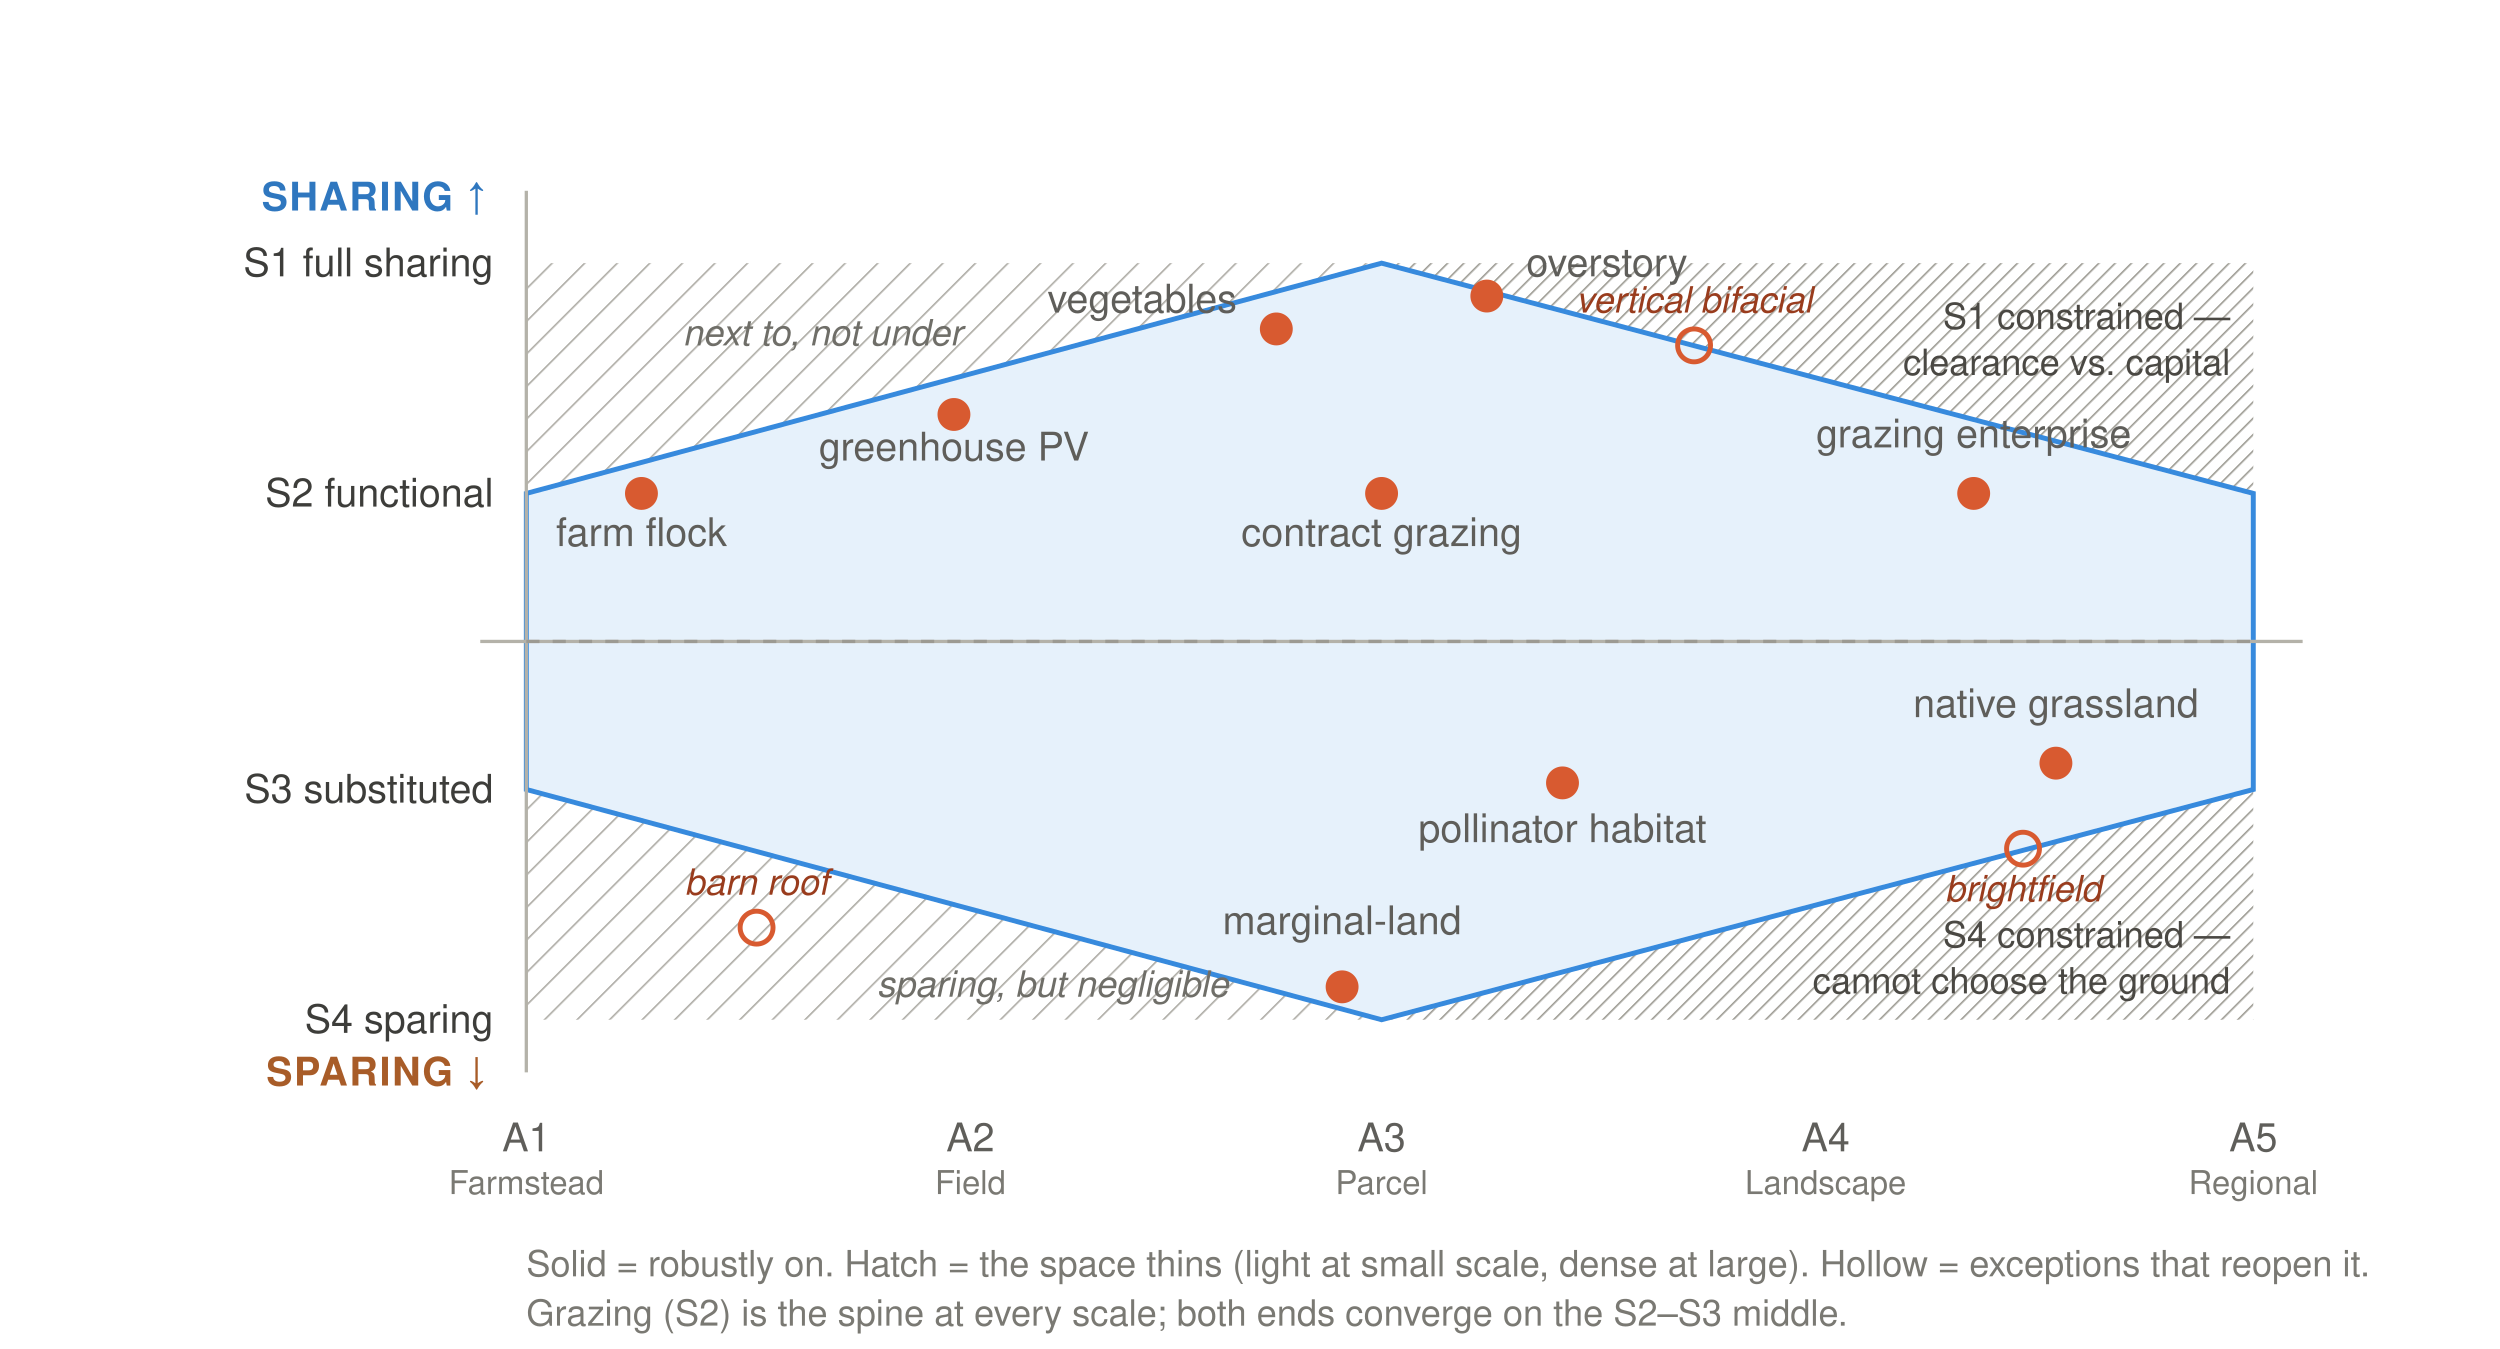
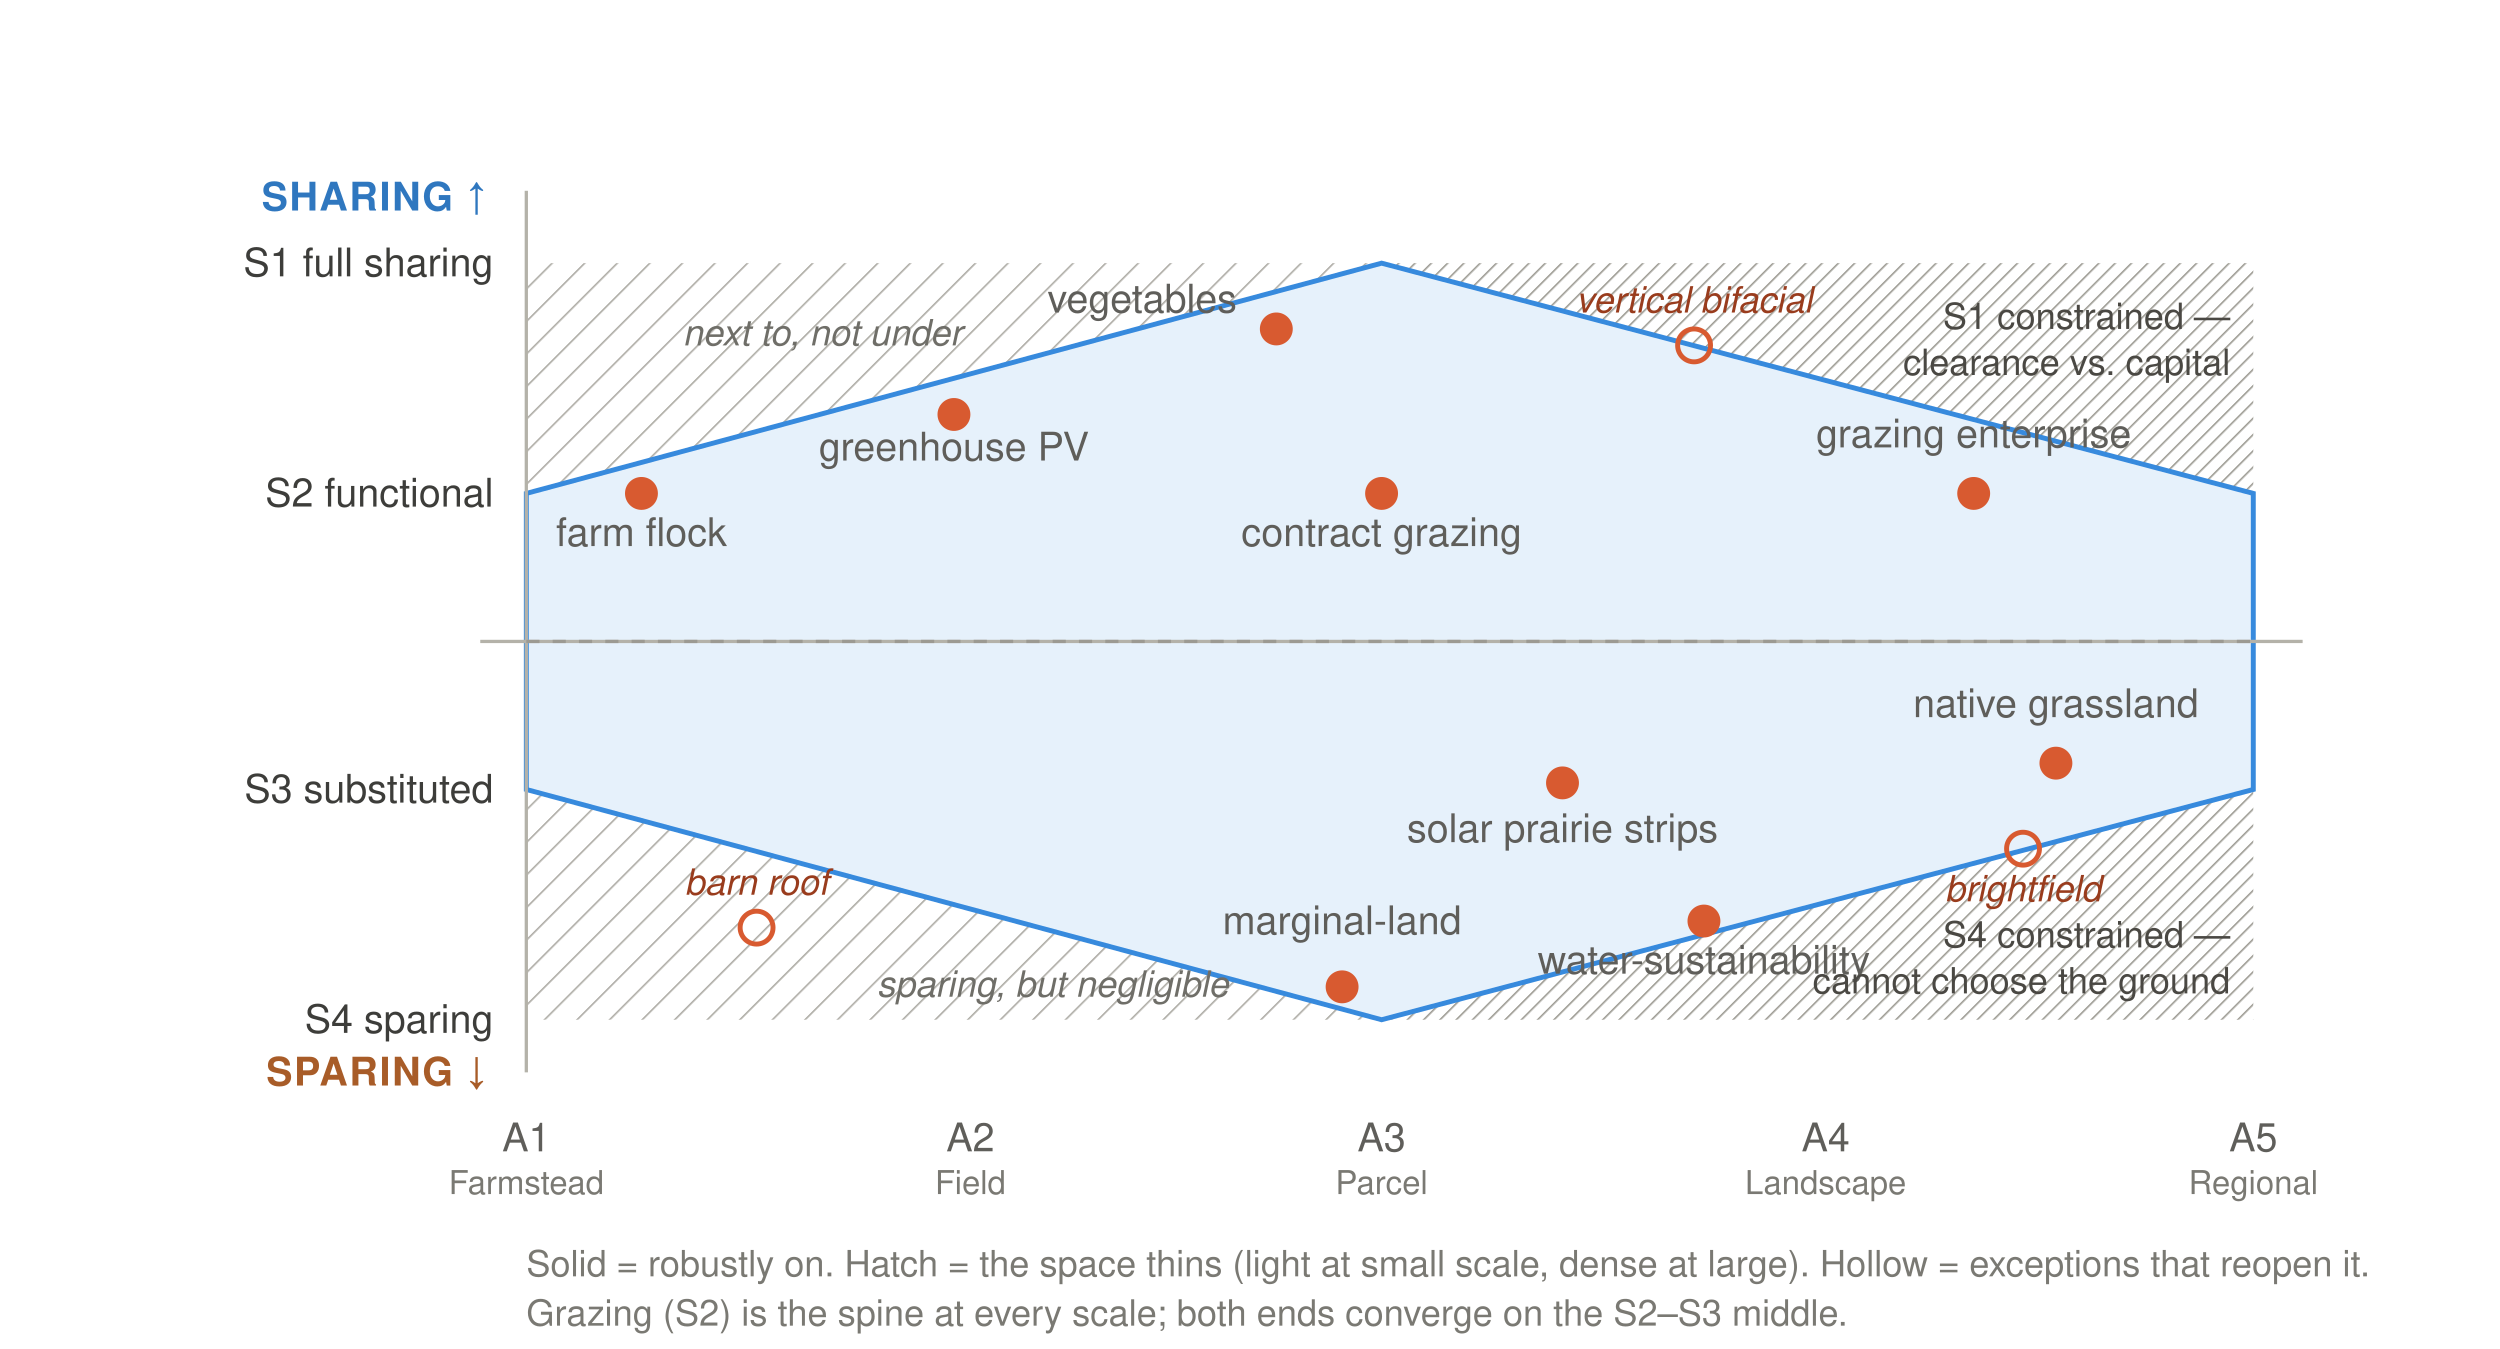
<svg xmlns="http://www.w3.org/2000/svg" width="760" height="410" viewBox="0 0 760 410" role="img">
  <defs>
    <pattern id="hatchL" width="7" height="7" patternTransform="rotate(45)" patternUnits="userSpaceOnUse">
      <line x1="0" y1="0" x2="0" y2="7" stroke="#8f8d84" stroke-width="1" />
    </pattern>
    <pattern id="hatchD" width="3.5" height="3.5" patternTransform="rotate(45)" patternUnits="userSpaceOnUse">
      <line x1="0" y1="0" x2="0" y2="3.5" stroke="#8f8d84" stroke-width="1" />
    </pattern>
  </defs>
  <style>
text{font-family:ui-sans-serif,system-ui,-apple-system,"Segoe UI",Helvetica,Arial,sans-serif}
.ts{font-size:12px;fill:#5f5e5a}.rl{font-size:12px;font-weight:500;fill:#3d3d3a}
.an{font-size:10px;fill:#7a7973}.sm{font-size:11px;fill:#7a7973}
.pr{font-size:11px;fill:#4a4843}.ex{font-size:11px;font-style:italic;fill:#993C1D}.gy{font-size:11px;font-style:italic;fill:#6f6e68}
.dir{font-size:12px;font-weight:700;letter-spacing:.04em;fill:#2f77bf}
.dir2{font-size:12px;font-weight:700;letter-spacing:.04em;fill:#a85c28}
.ax{stroke:#b4b2a9;stroke-width:1}.cen{stroke:#9c9a92;stroke-width:1;stroke-dasharray:4 4}
@media (prefers-color-scheme:dark){.ts{fill:#9c9a92}.rl{fill:#c2c0b6}.an{fill:#8f8e86}.sm{fill:#8f8e86}.pr{fill:#c2c0b6}.ex{fill:#cf8a55}.gy{fill:#9c9a92}.dir{fill:#6aa6e0}.dir2{fill:#cf8a55}.ax{stroke:#5f5e5a}.cen{stroke:#6f6e68}}
</style>
  <polygon points="420,80 685,80 685,150" fill="url(#hatchD)" opacity="0.85" />
  <polygon points="420,310 685,310 685,240" fill="url(#hatchD)" opacity="0.85" />
  <polygon points="160,80 420,80 160,150" fill="url(#hatchL)" opacity="0.7" />
  <polygon points="160,310 420,310 160,240" fill="url(#hatchL)" opacity="0.7" />
  <polygon points="160,150 420,80 685,150 685,240 420,310 160,240" fill="#E6F1FB" stroke="#378ADD" stroke-width="1.5" />
  <line class="ax" x1="160" y1="58" x2="160" y2="326" />
  <line class="ax" x1="146" y1="195" x2="700" y2="195" />
  <line class="cen" x1="160" y1="195" x2="685" y2="195" />
  <text class="dir" x="148" y="64" text-anchor="end">SHARING ↑</text>
  <text class="dir2" x="148" y="330" text-anchor="end">SPARING ↓</text>
  <text class="rl" x="150" y="84" text-anchor="end">S1 full sharing</text>
  <text class="rl" x="150" y="154" text-anchor="end">S2 functional</text>
  <text class="rl" x="150" y="244" text-anchor="end">S3 substituted</text>
  <text class="rl" x="150" y="314" text-anchor="end">S4 sparing</text>
  <text class="ts" x="160" y="350" text-anchor="middle">A1</text>
  <text class="an" x="160" y="363" text-anchor="middle">Farmstead</text>
  <text class="ts" x="295" y="350" text-anchor="middle">A2</text>
  <text class="an" x="295" y="363" text-anchor="middle">Field</text>
  <text class="ts" x="420" y="350" text-anchor="middle">A3</text>
  <text class="an" x="420" y="363" text-anchor="middle">Parcel</text>
  <text class="ts" x="555" y="350" text-anchor="middle">A4</text>
  <text class="an" x="555" y="363" text-anchor="middle">Landscape</text>
  <text class="ts" x="685" y="350" text-anchor="middle">A5</text>
  <text class="an" x="685" y="363" text-anchor="middle">Regional</text>
  <text class="gy" x="250" y="105" text-anchor="middle">next to, not under</text>
  <text class="gy" x="320" y="303" text-anchor="middle">sparing, but negligible</text>
  <circle cx="195" cy="150" r="5" fill="#D85A30" />
  <text class="ts" x="195" y="166" text-anchor="middle" fill="#993C1D">farm flock</text>
  <circle cx="420" cy="150" r="5" fill="#D85A30" />
  <text class="ts" x="420" y="166" text-anchor="middle" fill="#993C1D">contract grazing</text>
  <circle cx="600" cy="150" r="5" fill="#D85A30" />
  <text class="ts" x="600" y="136" text-anchor="middle" fill="#993C1D">grazing enterprise</text>
  <circle cx="290" cy="126" r="5" fill="#D85A30" />
  <text class="ts" x="290" y="140" text-anchor="middle" fill="#993C1D">greenhouse PV</text>
  <circle cx="388" cy="100" r="5" fill="#D85A30" />
  <text class="ts" x="376" y="95" text-anchor="end" fill="#993C1D">vegetables</text>
-   <circle cx="452" cy="90" r="5" fill="#D85A30" />
-   <text class="ts" x="464" y="84" text-anchor="start" fill="#993C1D">overstory</text>
  <circle cx="475" cy="238" r="5" fill="#D85A30" />
-   <text class="ts" x="475" y="256" text-anchor="middle" fill="#993C1D">pollinator habitat</text>
+   <text class="ts" x="475" y="256" text-anchor="middle" fill="#993C1D">solar prairie strips</text>
  <circle cx="625" cy="232" r="5" fill="#D85A30" />
  <text class="ts" x="625" y="218" text-anchor="middle" fill="#993C1D">native grassland</text>
  <circle cx="408" cy="300" r="5" fill="#D85A30" />
  <text class="ts" x="408" y="284" text-anchor="middle" fill="#993C1D">marginal-land</text>
  <circle cx="230" cy="282" r="5" fill="none" stroke="#D85A30" stroke-width="1.5" />
  <text class="ex" x="230" y="272" text-anchor="middle">barn roof</text>
  <circle cx="515" cy="105" r="5" fill="none" stroke="#D85A30" stroke-width="1.5" />
  <text class="ex" x="515" y="95" text-anchor="middle">vertical bifacial</text>
  <circle cx="615" cy="258" r="5" fill="none" stroke="#D85A30" stroke-width="1.5" />
  <text class="ex" x="615" y="274" text-anchor="middle">brightfield</text>
+   <circle cx="518" cy="280" r="5" fill="#D85A30" />
+   <text class="ts" x="518" y="296" text-anchor="middle" fill="#993C1D">water-sustainability</text>
  <text class="pr" x="678" y="100" text-anchor="end">S1 constrained —</text>
  <text class="pr" x="678" y="114" text-anchor="end">clearance vs. capital</text>
  <text class="pr" x="678" y="288" text-anchor="end">S4 constrained —</text>
  <text class="pr" x="678" y="302" text-anchor="end">cannot choose the ground</text>
  <text class="sm" x="160" y="388">Solid = robustly on. Hatch = the space thins (light at small scale, dense at large). Hollow = exceptions that reopen it.</text>
  <text class="sm" x="160" y="403">Grazing (S2) is the spine at every scale; both ends converge on the S2–S3 middle.</text>
</svg>
